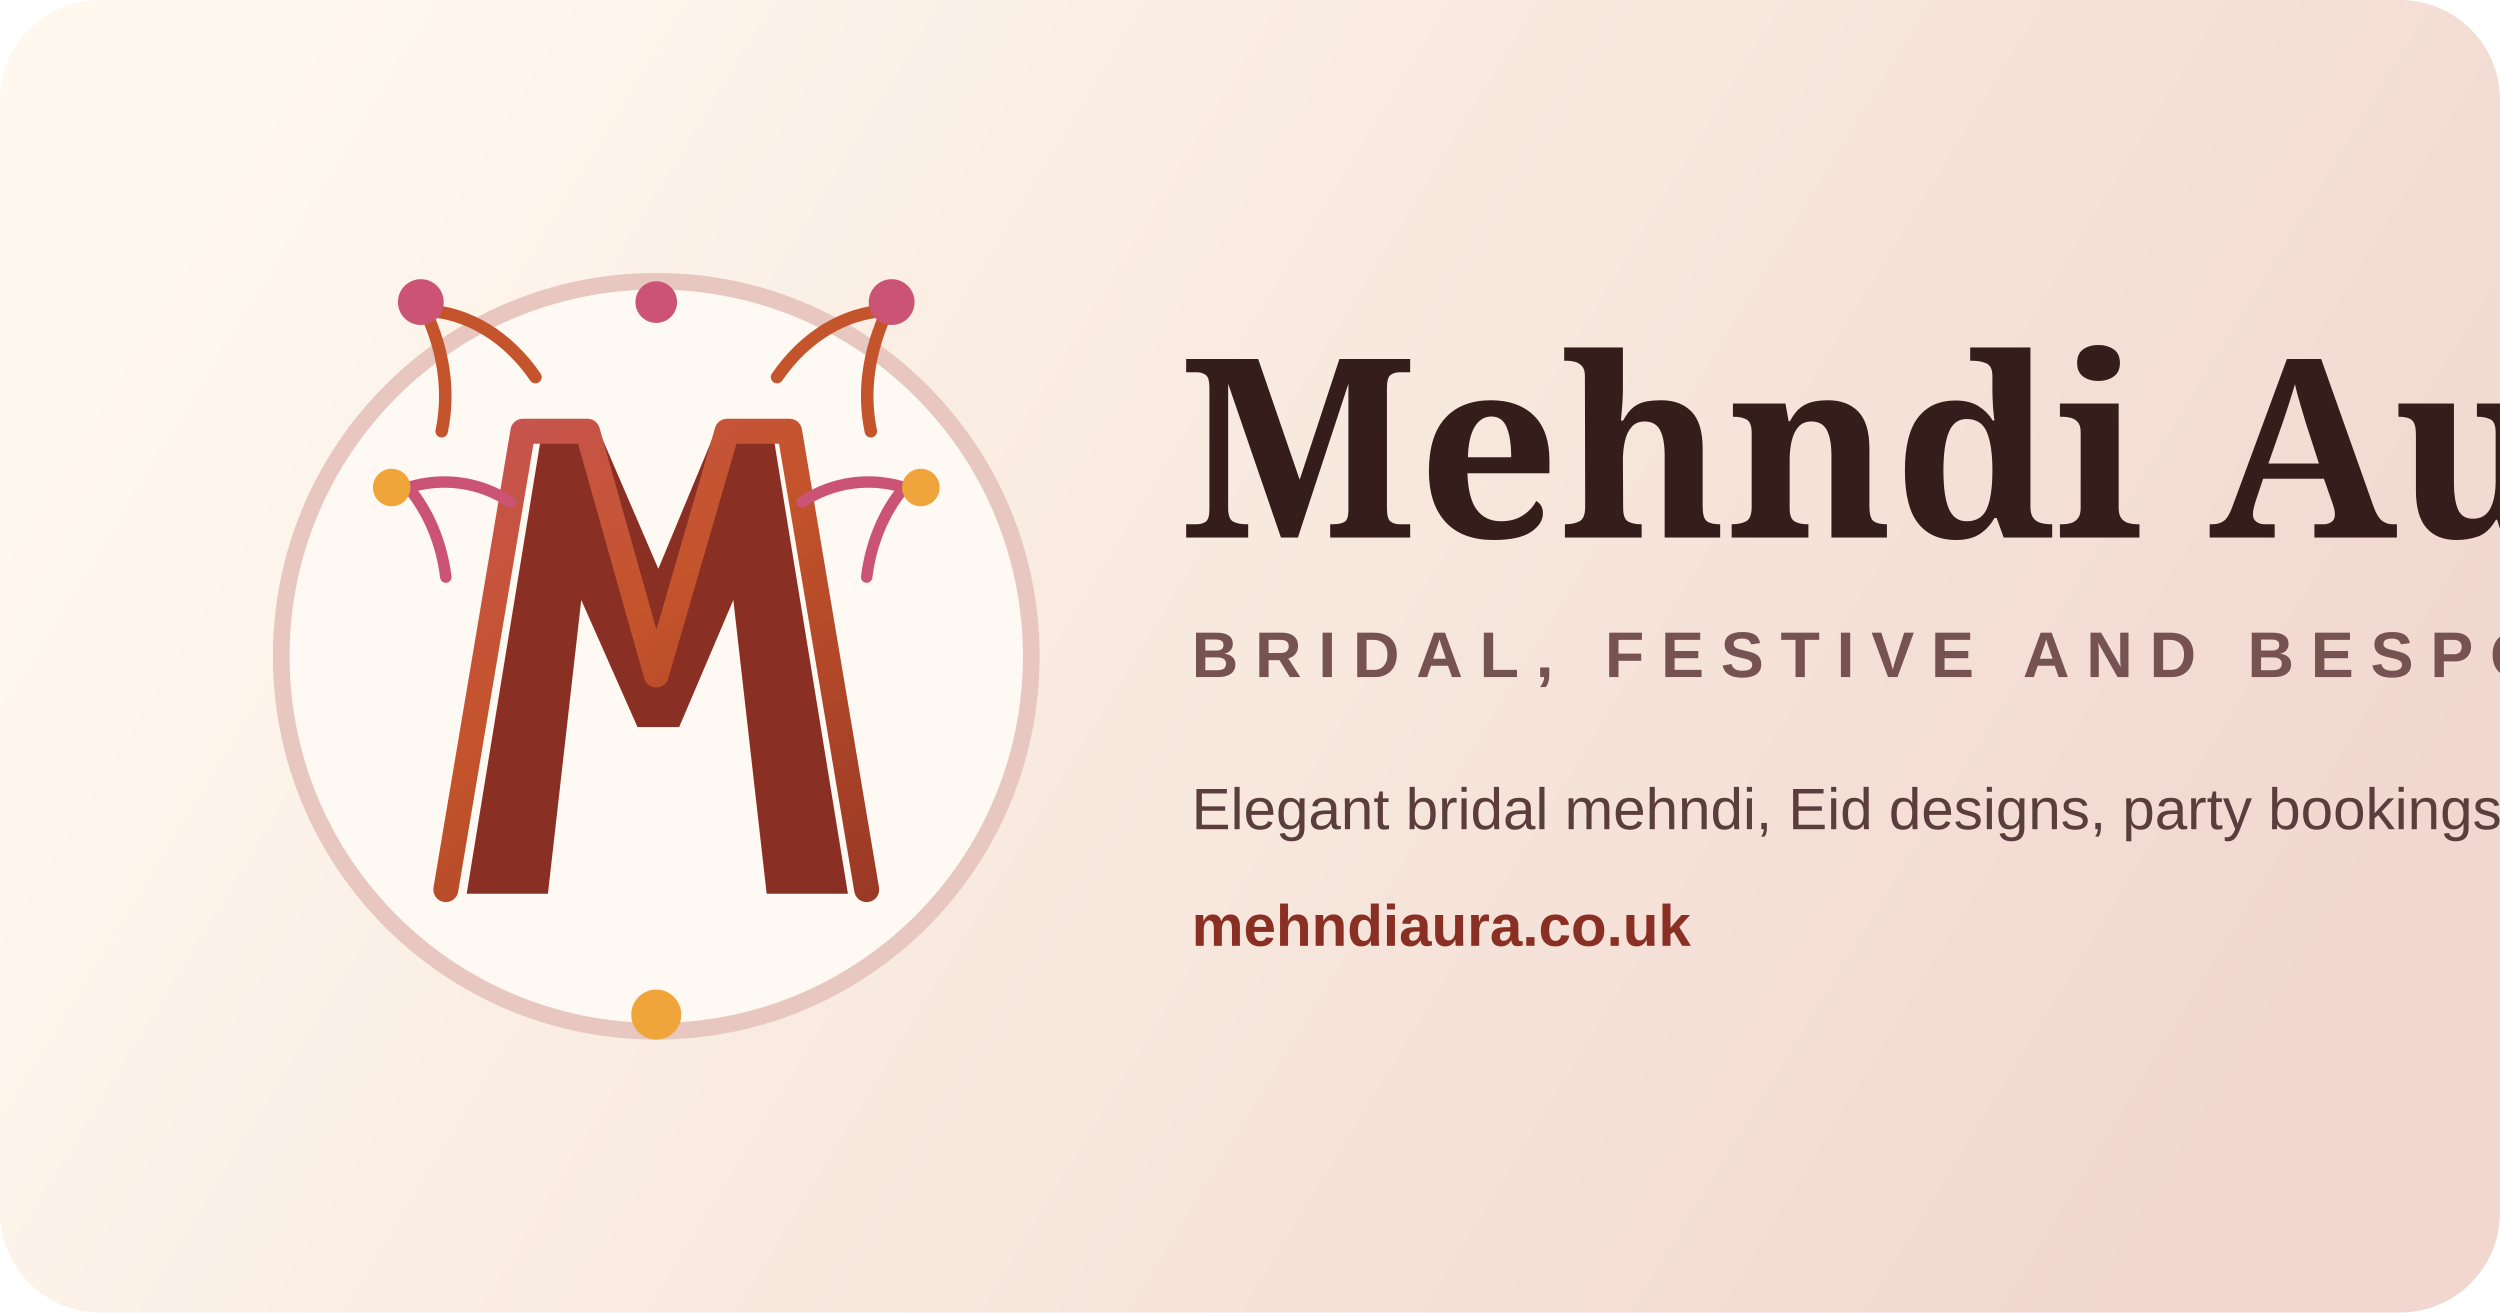
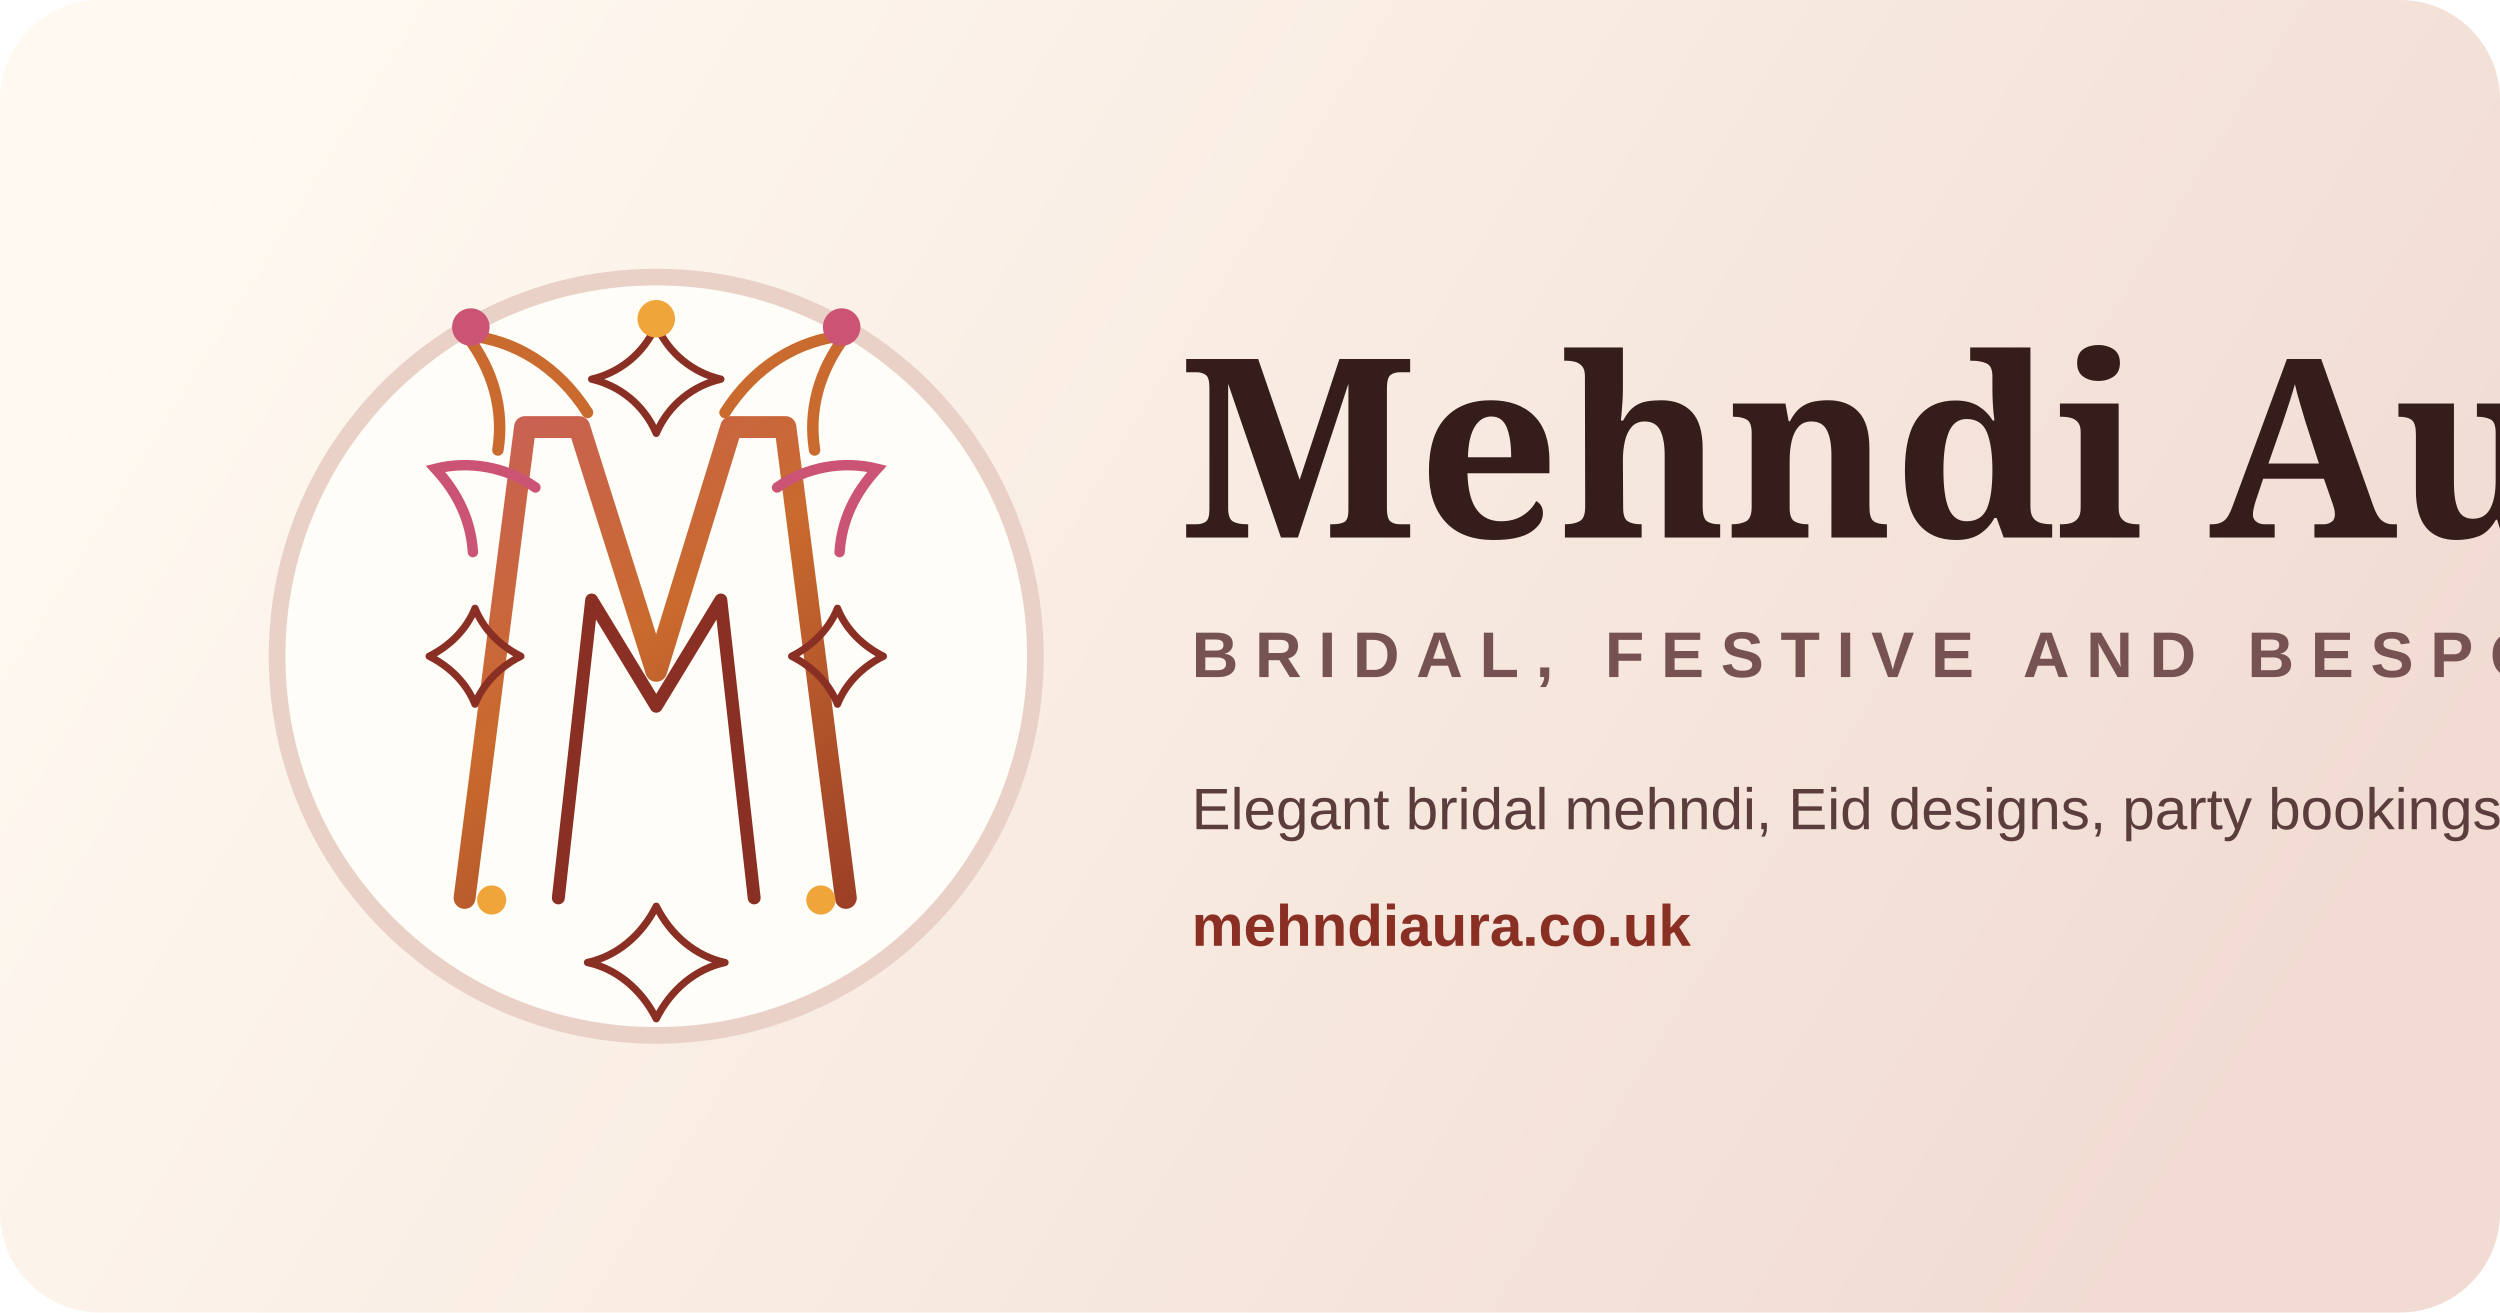
<svg xmlns="http://www.w3.org/2000/svg" width="1200" height="630" viewBox="0 0 1200 630" fill="none">
  <defs>
-     <linearGradient id="scBg" x1="116" y1="52" x2="1030" y2="612" gradientUnits="userSpaceOnUse">
-       <stop stop-color="#FFF8EF" />
-       <stop offset="0.55" stop-color="#F7E7DD" />
-       <stop offset="1" stop-color="#F1D7CF" />
+     <linearGradient id="bg" x1="112" y1="46" x2="1026" y2="614" gradientUnits="userSpaceOnUse">
+       <stop stop-color="#FFF9F1" />
+       <stop offset="0.56" stop-color="#F7E9DF" />
+       <stop offset="1" stop-color="#F1DBD2" />
    </linearGradient>
-     <linearGradient id="scInk" x1="140" y1="138" x2="438" y2="500" gradientUnits="userSpaceOnUse">
-       <stop stop-color="#CB5475" />
-       <stop offset="0.48" stop-color="#C4542B" />
+     <linearGradient id="stroke" x1="160" y1="126" x2="434" y2="494" gradientUnits="userSpaceOnUse">
+       <stop stop-color="#C95A76" />
+       <stop offset="0.5" stop-color="#C96A2E" />
      <stop offset="1" stop-color="#8A2F24" />
    </linearGradient>
  </defs>
-   <rect width="1200" height="630" rx="48" fill="url(#scBg)" />
-   <circle cx="315" cy="315" r="180" fill="#FFF9F3" stroke="#E7C7BF" stroke-width="8" />
-   <path d="M224 429L260 208H288L316 273L343 208H371L407 429H368L352 288L326 349H306L279 288L263 429H224Z" fill="#8A2F24" />
-   <path d="M214 427L251 207H282L315 324L349 207H379L416 427" stroke="url(#scInk)" stroke-width="12" stroke-linecap="round" stroke-linejoin="round" />
-   <path d="M257 181C244 162 225 150 204 149C213 168 216 188 212 207" stroke="#C4542B" stroke-width="6" stroke-linecap="round" />
-   <path d="M373 181C386 162 405 150 426 149C417 168 414 188 418 207" stroke="#C4542B" stroke-width="6" stroke-linecap="round" />
-   <path d="M245 241C230 231 212 229 196 234C206 246 212 261 214 277" stroke="#CB5475" stroke-width="5.5" stroke-linecap="round" />
-   <path d="M385 241C400 231 418 229 434 234C424 246 418 261 416 277" stroke="#CB5475" stroke-width="5.5" stroke-linecap="round" />
+   <rect width="1200" height="630" rx="48" fill="url(#bg)" />
+   <circle cx="315" cy="315" r="182" fill="#FFFDF8" stroke="#E9D1C8" stroke-width="8" />
+   <path d="M223 431L252 205H278L315 322L351 205H377L406 431" stroke="url(#stroke)" stroke-width="10.5" stroke-linecap="round" stroke-linejoin="round" />
+   <path d="M268 431L284 288L315 339L346 288L362 431" stroke="#8A2F24" stroke-width="6.2" stroke-linecap="round" stroke-linejoin="round" />
+   <path d="M282 198C268 176 247 163 224 161C237 178 242 197 239 216" stroke="#C96A2E" stroke-width="5.5" stroke-linecap="round" />
+   <path d="M348 198C362 176 383 163 406 161C393 178 388 197 391 216" stroke="#C96A2E" stroke-width="5.5" stroke-linecap="round" />
+   <path d="M257 234C243 224 225 221 209 225C220 237 226 250 227 265" stroke="#CB5475" stroke-width="5" stroke-linecap="round" />
+   <path d="M373 234C387 224 405 221 421 225C410 237 404 250 403 265" stroke="#CB5475" stroke-width="5" stroke-linecap="round" />
+   <g stroke="#8A2F24" stroke-width="3.5" stroke-linecap="round" stroke-linejoin="round">
+     <path d="M315 156C321 170 333 179 346 182C333 185 321 194 315 208C309 194 297 185 284 182C297 179 309 170 315 156Z" />
+     <path d="M206 315C216 320 224 328 228 338C232 328 240 320 250 315C240 310 232 302 228 292C224 302 216 310 206 315Z" />
+     <path d="M380 315C390 320 398 328 402 338C406 328 414 320 424 315C414 310 406 302 402 292C398 302 390 310 380 315Z" />
+     <path d="M315 435C322 449 334 459 348 462C334 465 322 475 315 489C308 475 296 465 282 462C296 459 308 449 315 435Z" />
+   </g>
  <g fill="#CB5475">
-     <circle cx="202" cy="145" r="11" />
-     <circle cx="428" cy="145" r="11" />
-     <circle cx="315" cy="145" r="10" />
+     <circle cx="226" cy="157" r="9" />
+     <circle cx="404" cy="157" r="9" />
  </g>
  <g fill="#EFA53A">
-     <circle cx="188" cy="234" r="9" />
-     <circle cx="442" cy="234" r="9" />
-     <circle cx="315" cy="487" r="12" />
+     <circle cx="315" cy="153" r="9" />
+     <circle cx="236" cy="432" r="7" />
+     <circle cx="394" cy="432" r="7" />
  </g>
  <text x="566" y="258" fill="#341D1B" font-family="'Cormorant Garamond', Georgia, serif" font-size="120" font-weight="700">Mehndi Aura</text>
  <text x="572" y="325" fill="#765352" font-family="'Manrope', Arial, sans-serif" font-size="31" font-weight="600" letter-spacing="8">BRIDAL, FESTIVE AND BESPOKE MEHNDI</text>
  <text x="572" y="398" fill="#5A3D3C" font-family="'Manrope', Arial, sans-serif" font-size="28" font-weight="500">Elegant bridal mehndi, Eid designs, party bookings and celebration henna in the UK.</text>
  <text x="572" y="454" fill="#8A2F24" font-family="'Manrope', Arial, sans-serif" font-size="28" font-weight="700">mehndiaura.co.uk</text>
</svg>
